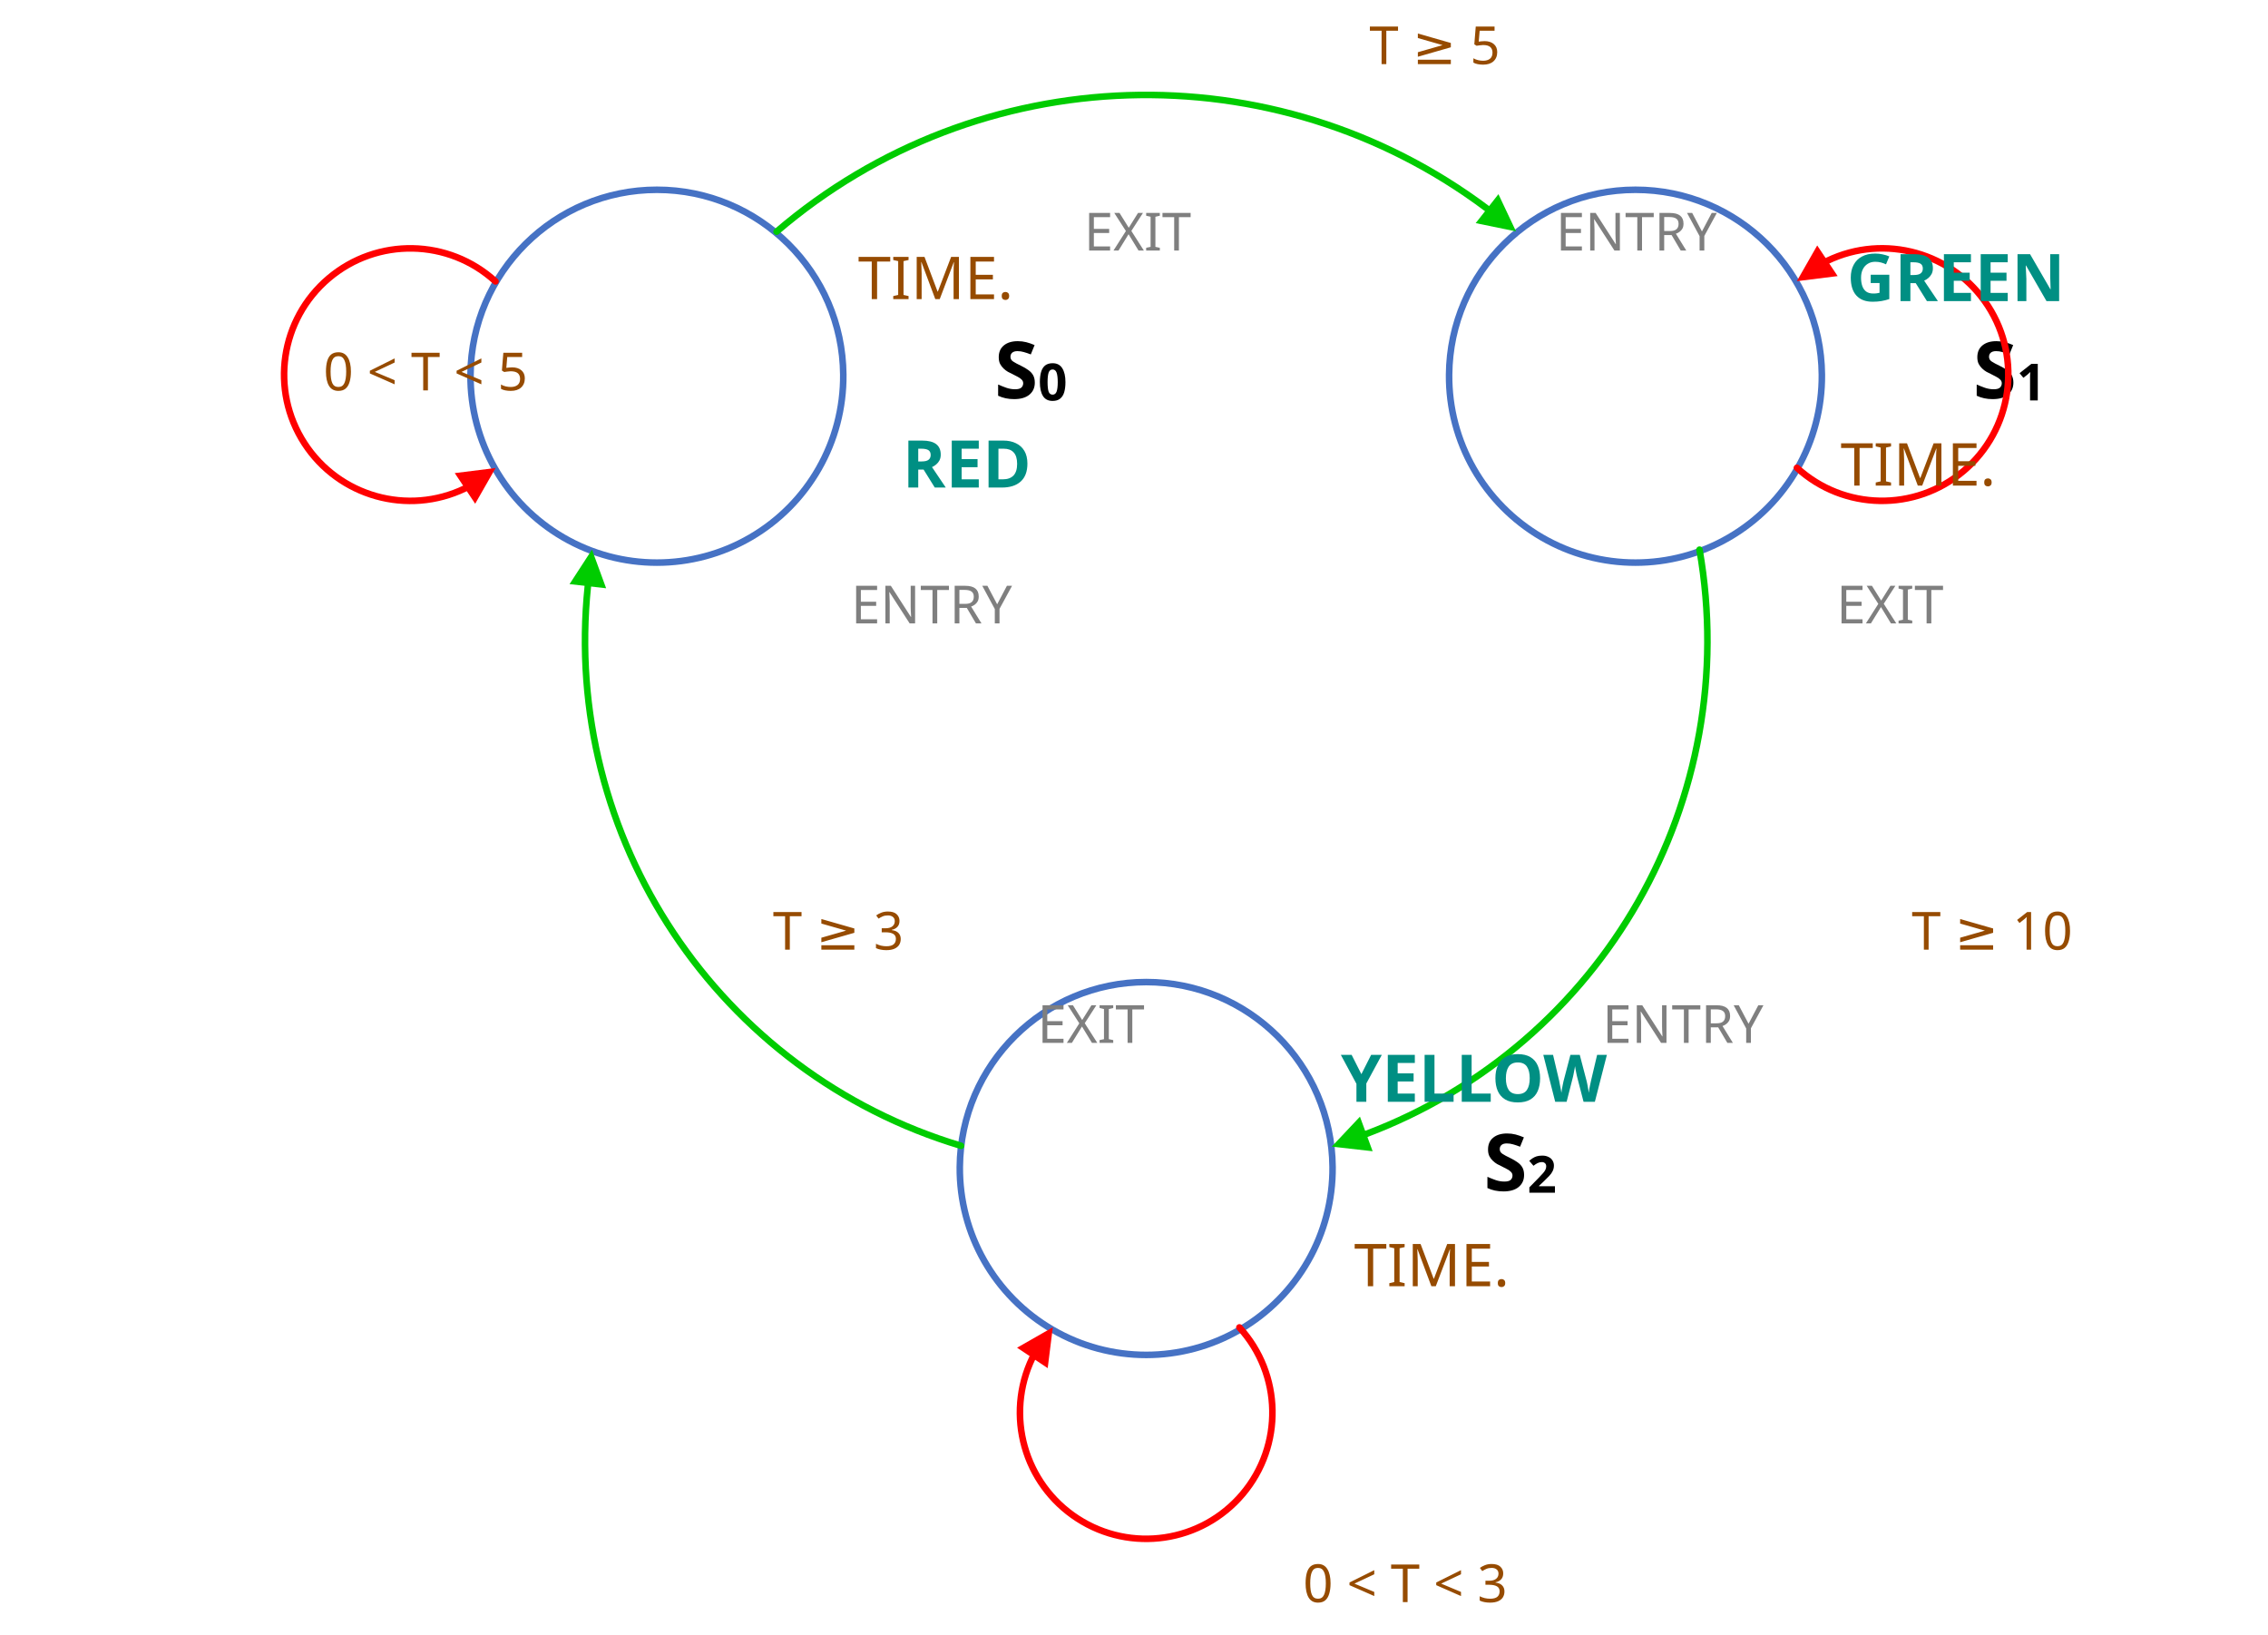
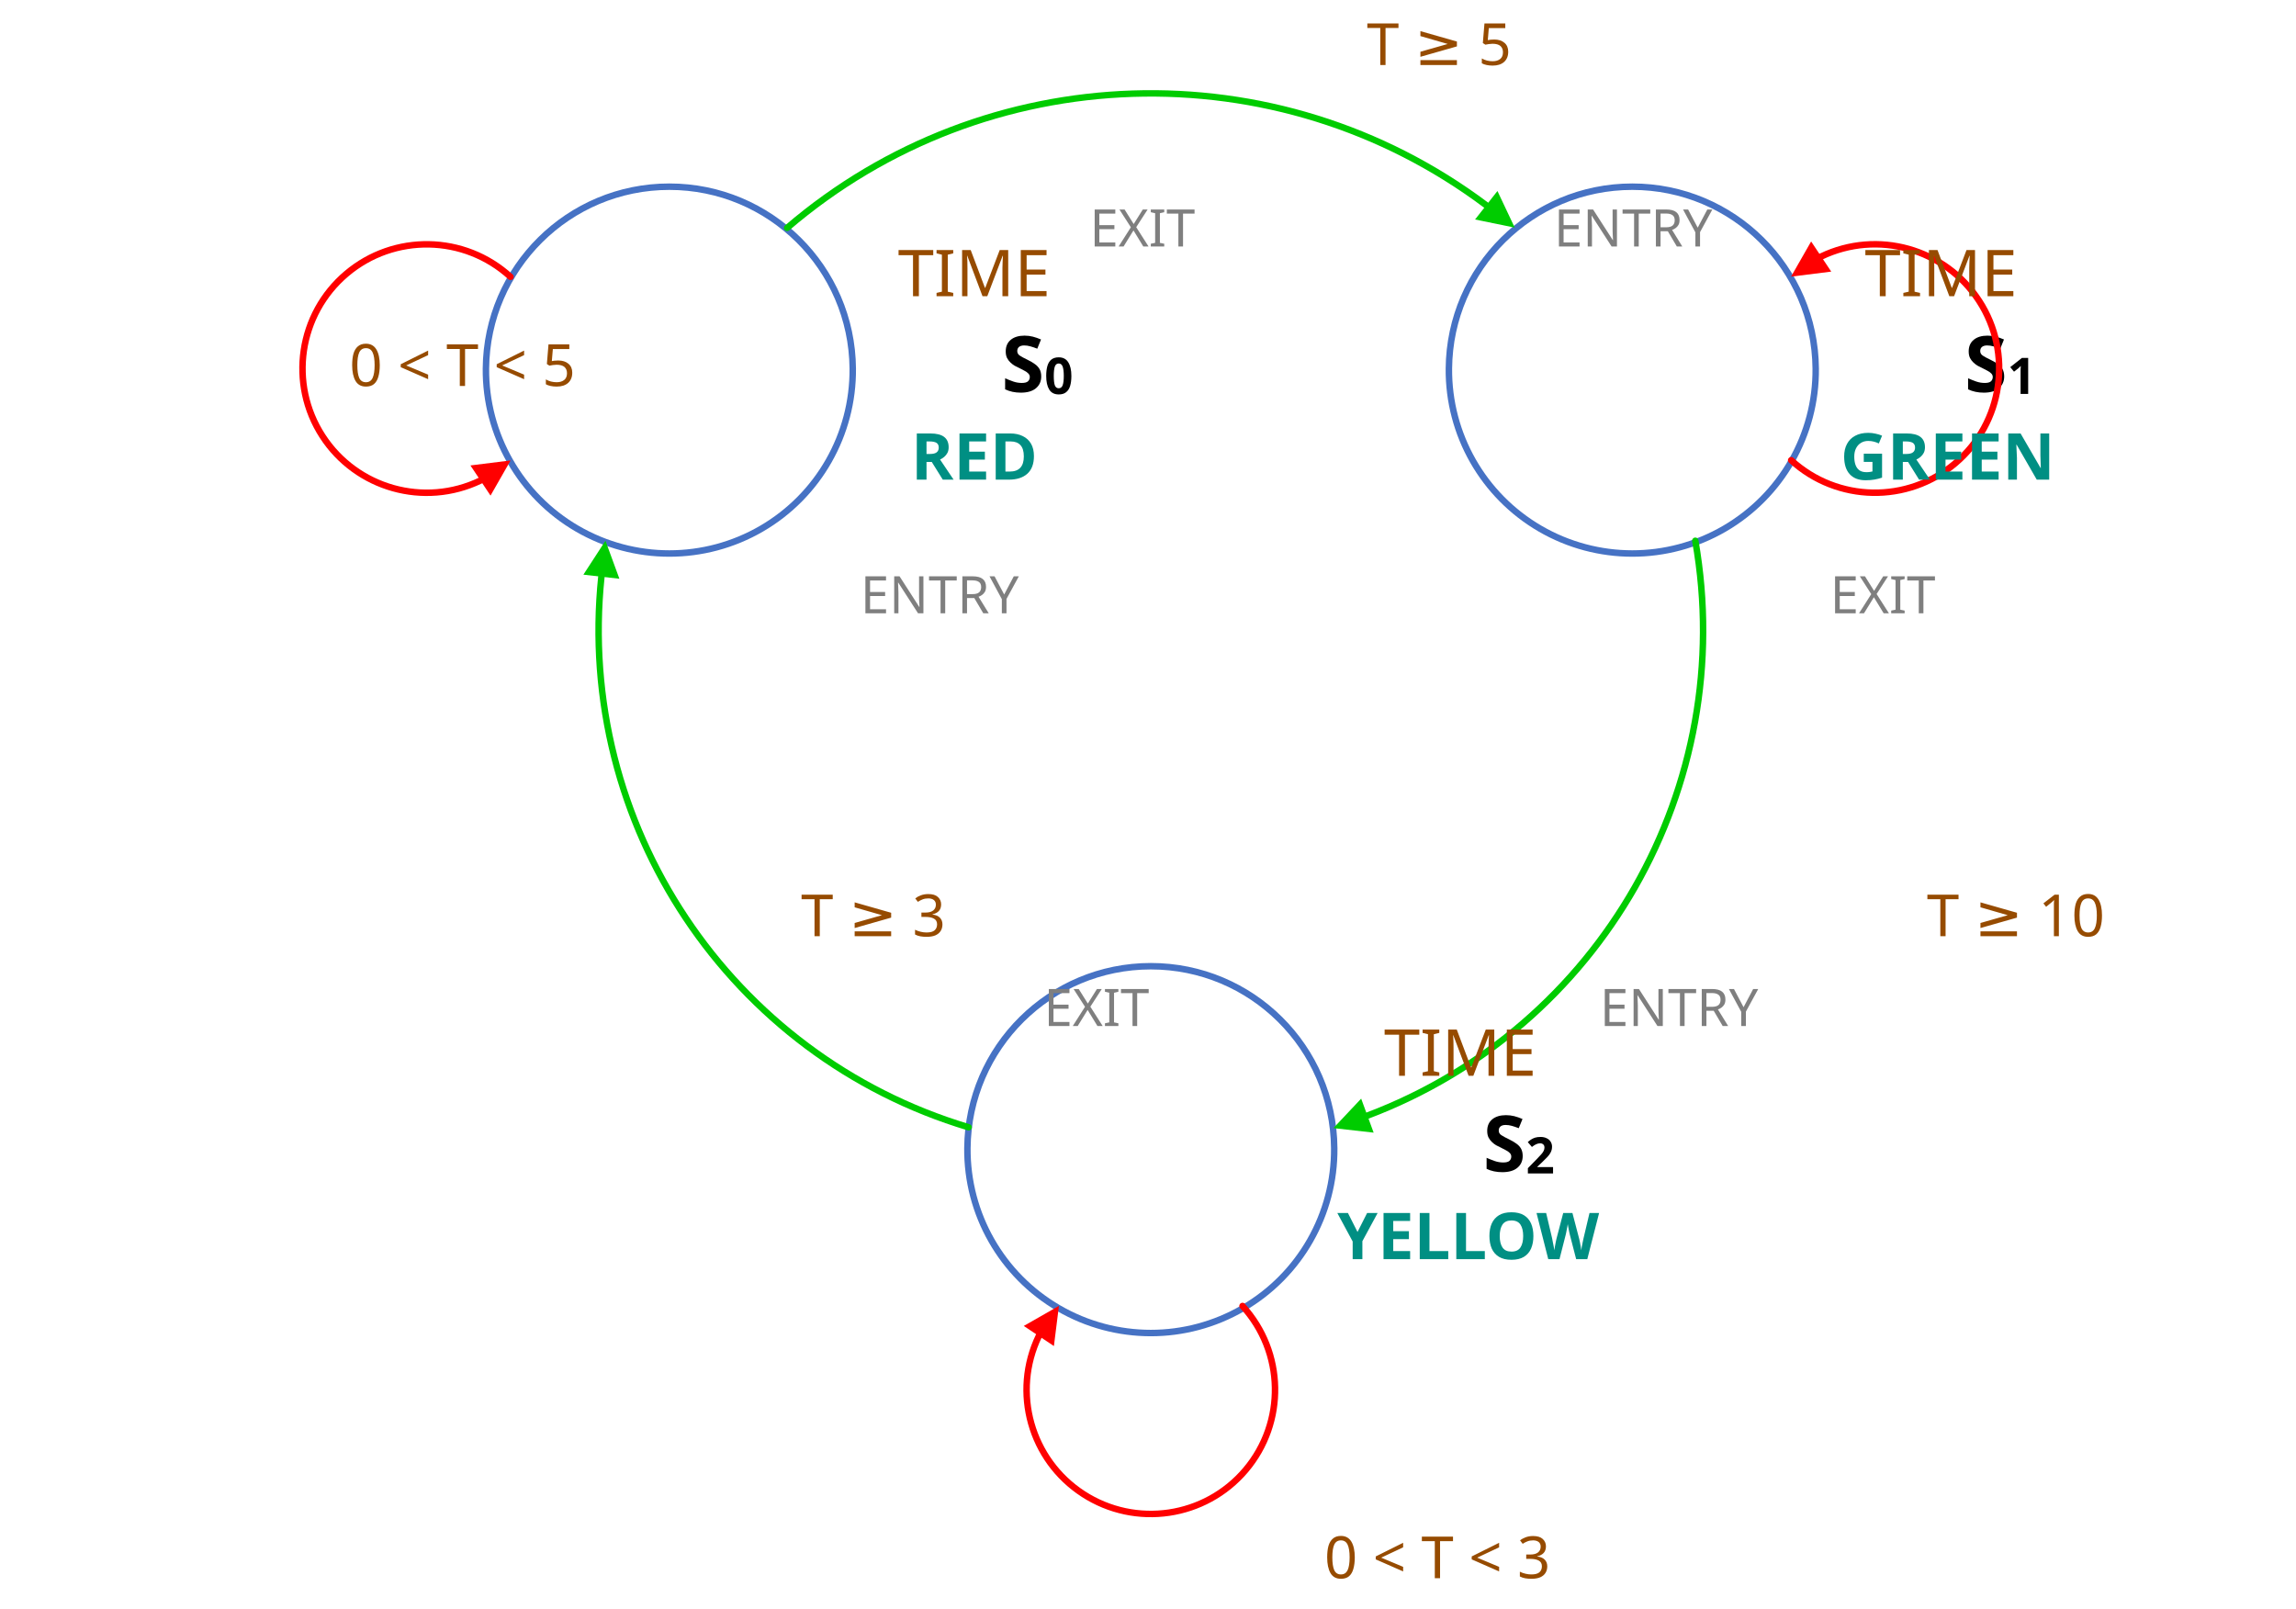
- <svg xmlns="http://www.w3.org/2000/svg" xmlns:ns1="http://schemas.microsoft.com/visio/2003/SVGExtensions/" xmlns:xlink="http://www.w3.org/1999/xlink" width="4.79in" height="3.452in" viewBox="0 0 344.909 248.531" xml:space="preserve" color-interpolation-filters="sRGB" class="st14">
+ <svg xmlns="http://www.w3.org/2000/svg" xmlns:ns1="http://schemas.microsoft.com/visio/2003/SVGExtensions/" xmlns:xlink="http://www.w3.org/1999/xlink" width="4.928in" height="3.452in" viewBox="0 0 354.831 248.531" xml:space="preserve" color-interpolation-filters="sRGB" class="st14">
  <ns1:documentProperties ns1:langID="1033" ns1:viewMarkup="false" />
  <style type="text/css">
	
		.st1 {fill:none;stroke:#4672c4;stroke-width:1}
		.st2 {fill:#000000;font-family:Calibri;font-size:1em;font-weight:bold}
		.st3 {baseline-shift:-32.494%;font-size:0.65em}
		.st4 {marker-end:url(#mrkr4-18);stroke:#ff0000;stroke-linecap:round;stroke-linejoin:round;stroke-width:1}
		.st5 {fill:#ff0000;fill-opacity:1;stroke:#ff0000;stroke-opacity:1;stroke-width:0.357}
		.st6 {fill:none;stroke:none;stroke-width:0.25}
- 		.st7 {fill:#964b00;font-family:Calibri;font-size:0.667em}
+ 		.st7 {fill:#964b00;font-family:Calibri;font-size:0.75em}
		.st8 {marker-end:url(#mrkr4-40);stroke:#00cc00;stroke-linecap:round;stroke-linejoin:round;stroke-width:1}
		.st9 {fill:#00cc00;fill-opacity:1;stroke:#00cc00;stroke-opacity:1;stroke-width:0.357}
		.st10 {fill:none;stroke:none;stroke-width:1}
		.st11 {fill:#7f7f7f;font-family:Calibri;font-size:0.667em}
- 		.st12 {fill:#964b00;font-family:Calibri;font-size:0.75em}
+ 		.st12 {fill:#964b00;font-family:Calibri;font-size:0.833em}
		.st13 {fill:#008f83;font-family:Calibri;font-size:0.833em;font-weight:bold}
		.st14 {fill:none;fill-rule:evenodd;font-size:12px;overflow:visible;stroke-linecap:square;stroke-miterlimit:3}
	
	</style>
  <defs id="Markers">
    <g id="lend4">
      <path d="M 2 1 L 0 0 L 2 -1 L 2 1 " style="stroke:none" />
    </g>
    <marker id="mrkr4-18" class="st5" ns1:arrowType="4" ns1:arrowSize="1" ns1:setback="5.24" refX="-5.24" orient="auto" markerUnits="strokeWidth" overflow="visible">
      <use xlink:href="#lend4" transform="scale(-2.8,-2.8) " />
    </marker>
    <marker id="mrkr4-40" class="st9" ns1:arrowType="4" ns1:arrowSize="1" ns1:setback="5.24" refX="-5.24" orient="auto" markerUnits="strokeWidth" overflow="visible">
      <use xlink:href="#lend4" transform="scale(-2.8,-2.8) " />
    </marker>
  </defs>
  <g ns1:mID="0" ns1:index="1" ns1:groupContext="foregroundPage">
    <ns1:pageProperties ns1:drawingScale="0.0393701" ns1:pageScale="0.0393701" ns1:drawingUnits="24" ns1:shadowOffsetX="8.50394" ns1:shadowOffsetY="-8.50394" />
    <ns1:layer ns1:name="Flowchart" ns1:index="0" />
    <ns1:layer ns1:name="Connector" ns1:index="1" />
-     <g id="shape4-1" ns1:mID="4" ns1:groupContext="shape" ns1:layerMember="0" transform="translate(71.5535,-163.242)">
+     <g id="shape4-1" ns1:mID="4" ns1:groupContext="shape" ns1:layerMember="0" transform="translate(75.0968,-163.242)">
      <ns1:custProps>
        <ns1:cp ns1:nameU="Cost" ns1:lbl="Cost" ns1:type="7" ns1:format="@" ns1:langID="1033" />
        <ns1:cp ns1:nameU="Duration" ns1:lbl="Duration" ns1:type="2" ns1:langID="1033" />
        <ns1:cp ns1:nameU="Resources" ns1:lbl="Resources" ns1:langID="1033" />
      </ns1:custProps>
      <ns1:userDefs>
        <ns1:ud ns1:nameU="visVersion" ns1:val="VT0(15):26" />
      </ns1:userDefs>
      <ns1:textBlock ns1:margins="rect(1,1,1,1)" ns1:tabSpace="42.5197" />
      <ns1:textRect cx="28.346" cy="220.185" width="56.7" height="56.693" />
      <path d="M0 220.19 A28.346 28.346 0 0 1 56.69 220.19 A28.346 28.346 0 1 1 0 220.19 Z" class="st1" />
      <text x="23.53" y="223.79" class="st2" ns1:langID="1033">
        <ns1:paragraph ns1:horizAlign="1" />
        <ns1:tabList />S<tspan dy="-0.284em" class="st3" ns1:langID="2057" ns1:baseFontSize="12">0</tspan>
      </text>
    </g>
-     <g id="shape10-5" ns1:mID="10" ns1:groupContext="shape" ns1:layerMember="0" transform="translate(220.372,-163.242)">
+     <g id="shape10-5" ns1:mID="10" ns1:groupContext="shape" ns1:layerMember="0" transform="translate(223.916,-163.242)">
      <ns1:custProps>
        <ns1:cp ns1:nameU="Cost" ns1:lbl="Cost" ns1:type="7" ns1:format="@" ns1:langID="1033" />
        <ns1:cp ns1:nameU="Duration" ns1:lbl="Duration" ns1:type="2" ns1:langID="1033" />
        <ns1:cp ns1:nameU="Resources" ns1:lbl="Resources" ns1:langID="1033" />
      </ns1:custProps>
      <ns1:userDefs>
        <ns1:ud ns1:nameU="visVersion" ns1:val="VT0(15):26" />
      </ns1:userDefs>
      <ns1:textBlock ns1:margins="rect(1,1,1,1)" ns1:tabSpace="42.5197" />
      <ns1:textRect cx="28.346" cy="220.185" width="56.7" height="56.693" />
      <path d="M0 220.19 A28.346 28.346 0 0 1 56.69 220.19 A28.346 28.346 0 1 1 0 220.19 Z" class="st1" />
      <text x="23.53" y="223.79" class="st2" ns1:langID="1033">
        <ns1:paragraph ns1:horizAlign="1" />
        <ns1:tabList />S<tspan dy="-0.284em" class="st3" ns1:baseFontSize="12">1</tspan>
      </text>
    </g>
-     <g id="shape11-9" ns1:mID="11" ns1:groupContext="shape" ns1:layerMember="0" transform="translate(145.963,-42.7697)">
+     <g id="shape11-9" ns1:mID="11" ns1:groupContext="shape" ns1:layerMember="0" transform="translate(149.506,-42.7697)">
      <ns1:custProps>
        <ns1:cp ns1:nameU="Cost" ns1:lbl="Cost" ns1:type="7" ns1:format="@" ns1:langID="1033" />
        <ns1:cp ns1:nameU="Duration" ns1:lbl="Duration" ns1:type="2" ns1:langID="1033" />
        <ns1:cp ns1:nameU="Resources" ns1:lbl="Resources" ns1:langID="1033" />
      </ns1:custProps>
      <ns1:userDefs>
        <ns1:ud ns1:nameU="visVersion" ns1:val="VT0(15):26" />
      </ns1:userDefs>
      <ns1:textBlock ns1:margins="rect(1,1,1,1)" ns1:tabSpace="42.5197" />
      <ns1:textRect cx="28.346" cy="220.185" width="56.7" height="56.693" />
      <path d="M0 220.19 A28.346 28.346 0 0 1 56.69 220.19 A28.346 28.346 0 1 1 0 220.19 Z" class="st1" />
      <text x="23.53" y="223.79" class="st2" ns1:langID="1033">
        <ns1:paragraph ns1:horizAlign="1" />
        <ns1:tabList />S<tspan dy="-0.284em" class="st3" ns1:baseFontSize="12">2</tspan>
      </text>
    </g>
-     <g id="shape42-13" ns1:mID="42" ns1:groupContext="shape" ns1:layerMember="1" transform="translate(99.8999,-191.589) scale(-1,1)">
+     <g id="shape42-13" ns1:mID="42" ns1:groupContext="shape" ns1:layerMember="1" transform="translate(103.443,-191.589) scale(-1,1)">
      <ns1:userDefs>
        <ns1:ud ns1:nameU="ScaleFactor" ns1:val="VT0(1):26" />
        <ns1:ud ns1:nameU="visVersion" ns1:val="VT0(15):26" />
      </ns1:userDefs>
      <path d="M24.55 234.36 A19.197 19.197 0 1 1 29.19 265.84 L28.89 265.64" class="st4" />
    </g>
    <g id="shape54-19" ns1:mID="54" ns1:groupContext="shape" transform="translate(0.25,-184.502)">
      <ns1:textBlock ns1:margins="rect(1,1,1,1)" ns1:tabSpace="42.5197" />
-       <ns1:textRect cx="21.26" cy="241.445" width="42.52" height="14.173" />
-       <rect x="0" y="234.358" width="42.52" height="14.173" class="st6" />
-       <text x="11.47" y="243.84" class="st7" ns1:langID="1033">
+       <ns1:textRect cx="23.032" cy="241.445" width="46.07" height="14.173" />
+       <rect x="0" y="234.358" width="46.063" height="14.173" class="st6" />
+       <text x="11.62" y="244.14" class="st7" ns1:langID="1033">
        <ns1:paragraph ns1:indentLeft="2.83" ns1:indentRight="2.83" ns1:horizAlign="2" />
        <ns1:tabList />0 &lt; T &lt; 5</text>
    </g>
-     <g id="shape84-22" ns1:mID="84" ns1:groupContext="shape" ns1:layerMember="1" transform="translate(248.719,305.474) scale(1,-1)">
+     <g id="shape84-22" ns1:mID="84" ns1:groupContext="shape" ns1:layerMember="1" transform="translate(252.262,305.474) scale(1,-1)">
      <ns1:userDefs>
        <ns1:ud ns1:nameU="ScaleFactor" ns1:val="VT0(1):26" />
        <ns1:ud ns1:nameU="visVersion" ns1:val="VT0(15):26" />
      </ns1:userDefs>
      <path d="M24.55 234.36 A19.197 19.197 0 1 1 29.19 265.84 L28.89 265.64" class="st4" />
    </g>
-     <g id="shape85-27" ns1:mID="85" ns1:groupContext="shape" transform="translate(304.974,-184.502)">
-       <ns1:textBlock ns1:margins="rect(1,1,1,1)" ns1:tabSpace="42.5197" />
-       <ns1:textRect cx="19.843" cy="241.445" width="39.69" height="14.173" />
-       <rect x="0" y="234.358" width="39.685" height="14.173" class="st6" />
-       <text x="3.83" y="243.84" class="st7" ns1:langID="1033">
+     <g id="shape85-27" ns1:mID="85" ns1:groupContext="shape" transform="translate(308.518,-184.502)">
+       <ns1:textBlock ns1:margins="rect(1,1,1,1)" ns1:tabSpace="42.5197" />
+       <ns1:textRect cx="23.032" cy="241.445" width="46.07" height="14.173" />
+       <rect x="0" y="234.358" width="46.063" height="14.173" class="st6" />
+       <text x="3.83" y="244.14" class="st7" ns1:langID="1033">
        <ns1:paragraph ns1:indentLeft="2.83" ns1:indentRight="2.83" />
        <ns1:tabList />0 &lt; T &lt; 10</text>
    </g>
-     <g id="shape86-30" ns1:mID="86" ns1:groupContext="shape" ns1:layerMember="1" transform="translate(422.841,177.274) rotate(90)">
+     <g id="shape86-30" ns1:mID="86" ns1:groupContext="shape" ns1:layerMember="1" transform="translate(426.384,177.274) rotate(90)">
      <ns1:userDefs>
        <ns1:ud ns1:nameU="ScaleFactor" ns1:val="VT0(1):26" />
        <ns1:ud ns1:nameU="visVersion" ns1:val="VT0(15):26" />
      </ns1:userDefs>
      <path d="M24.55 234.36 A19.197 19.197 0 1 1 29.19 265.84 L28.89 265.64" class="st4" />
    </g>
-     <g id="shape102-35" ns1:mID="102" ns1:groupContext="shape" ns1:layerMember="1" transform="translate(99.8999,-191.589)">
+     <g id="shape102-35" ns1:mID="102" ns1:groupContext="shape" ns1:layerMember="1" transform="translate(103.443,-191.589)">
      <ns1:userDefs>
        <ns1:ud ns1:nameU="ScaleFactor" ns1:val="VT0(1):26" />
        <ns1:ud ns1:nameU="visVersion" ns1:val="VT0(15):26" />
      </ns1:userDefs>
      <path d="M18.2 226.8 A86.368 86.368 0 0 1 126.25 223.3 L126.53 223.52" class="st8" />
    </g>
-     <g id="shape106-41" ns1:mID="106" ns1:groupContext="shape" ns1:layerMember="1" transform="translate(460.169,187.544) rotate(121.701)">
+     <g id="shape106-41" ns1:mID="106" ns1:groupContext="shape" ns1:layerMember="1" transform="translate(463.712,187.544) rotate(121.701)">
      <ns1:userDefs>
        <ns1:ud ns1:nameU="ScaleFactor" ns1:val="VT0(1):26" />
        <ns1:ud ns1:nameU="visVersion" ns1:val="VT0(15):26" />
      </ns1:userDefs>
      <path d="M17.53 226.26 A80.204 80.204 0 0 1 119.75 222.69 L120.03 222.91" class="st8" />
    </g>
-     <g id="shape108-46" ns1:mID="108" ns1:groupContext="shape" ns1:layerMember="1" transform="translate(-37.1407,308.017) rotate(-121.701)">
+     <g id="shape108-46" ns1:mID="108" ns1:groupContext="shape" ns1:layerMember="1" transform="translate(-33.5974,308.017) rotate(-121.701)">
      <ns1:userDefs>
        <ns1:ud ns1:nameU="ScaleFactor" ns1:val="VT0(1):26" />
        <ns1:ud ns1:nameU="visVersion" ns1:val="VT0(15):26" />
      </ns1:userDefs>
      <path d="M17.53 226.26 A80.204 80.204 0 0 1 119.75 222.69 L120.03 222.91" class="st8" />
    </g>
-     <g id="shape110-51" ns1:mID="110" ns1:groupContext="shape" transform="translate(153.05,-0.25)">
-       <ns1:textBlock ns1:margins="rect(1,1,1,1)" ns1:tabSpace="42.5197" />
-       <ns1:textRect cx="21.26" cy="241.445" width="42.52" height="14.173" />
-       <rect x="0" y="234.358" width="42.52" height="14.173" class="st6" />
-       <text x="7.65" y="243.84" class="st7" ns1:langID="1033">
+     <g id="shape110-51" ns1:mID="110" ns1:groupContext="shape" transform="translate(154.821,-0.25)">
+       <ns1:textBlock ns1:margins="rect(1,1,1,1)" ns1:tabSpace="42.5197" />
+       <ns1:textRect cx="23.032" cy="241.445" width="46.07" height="14.173" />
+       <rect x="0" y="234.358" width="46.063" height="14.173" class="st6" />
+       <text x="7.73" y="244.14" class="st7" ns1:langID="1033">
        <ns1:paragraph ns1:indentLeft="2.83" ns1:indentRight="2.83" ns1:horizAlign="1" />
        <ns1:tabList />0 &lt; T &lt; 3</text>
    </g>
-     <g id="shape111-54" ns1:mID="111" ns1:groupContext="shape" transform="translate(164.388,-234.108)">
+     <g id="shape111-54" ns1:mID="111" ns1:groupContext="shape" transform="translate(163.679,-234.108)">
      <ns1:textBlock ns1:margins="rect(1,1,1,1)" ns1:tabSpace="42.5197" />
      <ns1:textRect cx="14.173" cy="241.445" width="28.35" height="14.173" />
      <rect x="0" y="234.358" width="28.346" height="14.173" class="st6" />
-       <text x="6.4" y="243.84" class="st7" ns1:langID="1033">
+       <text x="5.42" y="244.14" class="st7" ns1:langID="1033">
        <ns1:paragraph ns1:indentLeft="2.83" ns1:indentRight="2.83" ns1:horizAlign="1" />
        <ns1:tabList />T ≥ 5</text>
    </g>
-     <g id="shape113-57" ns1:mID="113" ns1:groupContext="shape" transform="translate(249.428,-99.4626)">
-       <ns1:textBlock ns1:margins="rect(1,1,1,1)" ns1:tabSpace="42.5197" />
-       <ns1:textRect cx="14.173" cy="241.445" width="28.35" height="14.173" />
-       <rect x="0" y="234.358" width="28.346" height="14.173" class="st6" />
-       <text x="3.83" y="243.84" class="st7" ns1:langID="1033">
+     <g id="shape113-57" ns1:mID="113" ns1:groupContext="shape" transform="translate(251.825,-99.4626)">
+       <ns1:textBlock ns1:margins="rect(1,1,1,1)" ns1:tabSpace="42.5197" />
+       <ns1:textRect cx="21.26" cy="241.445" width="42.52" height="14.173" />
+       <rect x="0" y="234.358" width="42.52" height="14.173" class="st6" />
+       <text x="3.83" y="244.14" class="st7" ns1:langID="1033">
        <ns1:paragraph ns1:indentLeft="2.83" ns1:indentRight="2.83" />
        <ns1:tabList />T ≥ 10</text>
    </g>
-     <g id="shape115-60" ns1:mID="115" ns1:groupContext="shape" transform="translate(65.1755,-99.4626)">
+     <g id="shape115-60" ns1:mID="115" ns1:groupContext="shape" transform="translate(68.7189,-99.4626)">
      <ns1:textBlock ns1:margins="rect(1,1,1,1)" ns1:tabSpace="42.5197" />
      <ns1:textRect cx="17.143" cy="241.445" width="34.29" height="14.173" />
      <rect x="0" y="234.358" width="34.287" height="14.173" class="st6" />
-       <text x="14.9" y="243.84" class="st7" ns1:langID="1033">
+       <text x="12.95" y="244.14" class="st7" ns1:langID="1033">
        <ns1:paragraph ns1:indentLeft="2.83" ns1:indentRight="2.83" ns1:horizAlign="2" />
        <ns1:tabList />T ≥ 3</text>
    </g>
-     <g id="shape203-63" ns1:mID="203" ns1:groupContext="shape" transform="translate(219.935,-149.069)">
+     <g id="shape203-63" ns1:mID="203" ns1:groupContext="shape" transform="translate(223.478,-149.069)">
      <ns1:textBlock ns1:margins="rect(1,1,1,1)" ns1:tabSpace="42.5197" />
      <ns1:textRect cx="21.26" cy="241.445" width="42.52" height="14.173" />
      <rect x="0" y="234.358" width="42.52" height="14.173" class="st10" />
      <text x="21.88" y="243.84" class="st11" ns1:langID="1033">
        <ns1:paragraph ns1:indentLeft="5.67" ns1:indentRight="5.67" ns1:horizAlign="2" />
        <ns1:tabList />EXIT</text>
    </g>
-     <g id="shape204-66" ns1:mID="204" ns1:groupContext="shape" transform="translate(184.502,-205.762)">
+     <g id="shape204-66" ns1:mID="204" ns1:groupContext="shape" transform="translate(188.045,-205.762)">
      <ns1:textBlock ns1:margins="rect(1,1,1,1)" ns1:tabSpace="42.5197" />
      <ns1:textRect cx="21.26" cy="241.445" width="42.52" height="14.173" />
      <rect x="0" y="234.358" width="42.52" height="14.173" class="st10" />
      <text x="14.64" y="243.84" class="st11" ns1:langID="1033">
        <ns1:paragraph ns1:indentLeft="5.67" ns1:indentRight="5.67" ns1:horizAlign="2" />
        <ns1:tabList />ENTRY</text>
    </g>
-     <g id="shape205-69" ns1:mID="205" ns1:groupContext="shape" transform="translate(113.636,-85.2894)">
+     <g id="shape205-69" ns1:mID="205" ns1:groupContext="shape" transform="translate(117.179,-85.2894)">
      <ns1:textBlock ns1:margins="rect(1,1,1,1)" ns1:tabSpace="42.5197" />
      <ns1:textRect cx="21.26" cy="241.445" width="42.52" height="14.173" />
      <rect x="0" y="234.358" width="42.52" height="14.173" class="st10" />
      <text x="6.67" y="243.84" class="st11" ns1:langID="1033">
        <ns1:paragraph ns1:indentLeft="5.67" ns1:indentRight="5.67" />
        <ns1:tabList />EXIT</text>
    </g>
-     <g id="shape206-72" ns1:mID="206" ns1:groupContext="shape" transform="translate(191.589,-85.2894)">
+     <g id="shape206-72" ns1:mID="206" ns1:groupContext="shape" transform="translate(195.132,-85.2894)">
      <ns1:textBlock ns1:margins="rect(1,1,1,1)" ns1:tabSpace="42.5197" />
      <ns1:textRect cx="21.26" cy="241.445" width="42.52" height="14.173" />
      <rect x="0" y="234.358" width="42.52" height="14.173" class="st10" />
      <text x="14.64" y="243.84" class="st11" ns1:langID="1033">
        <ns1:paragraph ns1:indentLeft="5.67" ns1:indentRight="5.67" ns1:horizAlign="2" />
        <ns1:tabList />ENTRY</text>
    </g>
-     <g id="shape207-75" ns1:mID="207" ns1:groupContext="shape" transform="translate(85.2894,-149.069)">
+     <g id="shape207-75" ns1:mID="207" ns1:groupContext="shape" transform="translate(88.8327,-149.069)">
      <ns1:textBlock ns1:margins="rect(1,1,1,1)" ns1:tabSpace="42.5197" />
      <ns1:textRect cx="21.26" cy="241.445" width="42.52" height="14.173" />
      <rect x="0" y="234.358" width="42.52" height="14.173" class="st10" />
      <text x="6.67" y="243.84" class="st11" ns1:langID="1033">
        <ns1:paragraph ns1:indentLeft="5.67" ns1:indentRight="5.67" />
        <ns1:tabList />ENTRY</text>
    </g>
-     <g id="shape208-78" ns1:mID="208" ns1:groupContext="shape" transform="translate(120.722,-205.762)">
+     <g id="shape208-78" ns1:mID="208" ns1:groupContext="shape" transform="translate(124.266,-205.762)">
      <ns1:textBlock ns1:margins="rect(1,1,1,1)" ns1:tabSpace="42.5197" />
      <ns1:textRect cx="21.26" cy="241.445" width="42.52" height="14.173" />
      <rect x="0" y="234.358" width="42.52" height="14.173" class="st10" />
      <text x="6.67" y="243.84" class="st11" ns1:langID="1033">
        <ns1:paragraph ns1:indentLeft="5.67" ns1:indentRight="5.67" />
        <ns1:tabList />EXIT</text>
    </g>
-     <g id="shape278-81" ns1:mID="278" ns1:groupContext="shape" transform="translate(70.5218,-191.589)">
-       <ns1:textBlock ns1:margins="rect(1,1,1,1)" ns1:tabSpace="42.5197" />
-       <ns1:textRect cx="28.346" cy="234.358" width="56.7" height="28.346" />
-       <rect x="0" y="220.185" width="56.693" height="28.346" class="st10" />
-       <text x="17.84" y="237.06" class="st12" ns1:langID="1033">
-         <ns1:paragraph ns1:indentLeft="5.67" ns1:indentRight="5.67" ns1:horizAlign="1" />
-         <ns1:tabList />TIME.</text>
-     </g>
-     <g id="shape282-84" ns1:mID="282" ns1:groupContext="shape" transform="translate(70.5218,-163.242)">
+     <g id="shape278-81" ns1:mID="278" ns1:groupContext="shape" transform="translate(74.0651,-191.589)">
+       <ns1:textBlock ns1:margins="rect(1,1,1,1)" ns1:tabSpace="42.5197" />
+       <ns1:textRect cx="28.346" cy="234.358" width="56.7" height="28.346" />
+       <rect x="0" y="220.185" width="56.693" height="28.346" class="st10" />
+       <text x="17.93" y="237.36" class="st12" ns1:langID="1033">
+         <ns1:paragraph ns1:indentLeft="5.67" ns1:indentRight="5.67" ns1:horizAlign="1" />
+         <ns1:tabList />TIME</text>
+     </g>
+     <g id="shape282-84" ns1:mID="282" ns1:groupContext="shape" transform="translate(74.0651,-163.242)">
      <ns1:textBlock ns1:margins="rect(1,1,1,1)" ns1:tabSpace="42.5197" />
      <ns1:textRect cx="28.346" cy="234.358" width="56.7" height="28.346" />
      <rect x="0" y="220.185" width="56.693" height="28.346" class="st10" />
      <text x="19.94" y="237.36" class="st13" ns1:langID="1033">
        <ns1:paragraph ns1:indentLeft="5.67" ns1:indentRight="5.67" ns1:horizAlign="1" />
        <ns1:tabList />RED</text>
    </g>
-     <g id="shape288-87" ns1:mID="288" ns1:groupContext="shape" transform="translate(219.935,-191.589)">
+     <g id="shape288-87" ns1:mID="288" ns1:groupContext="shape" transform="translate(223.478,-163.242)">
      <ns1:textBlock ns1:margins="rect(1,1,1,1)" ns1:tabSpace="42.5197" />
      <ns1:textRect cx="28.346" cy="234.358" width="56.7" height="28.346" />
      <rect x="0" y="220.185" width="56.693" height="28.346" class="st10" />
      <text x="14.17" y="237.36" class="st13" ns1:langID="1033">
        <ns1:paragraph ns1:indentLeft="5.67" ns1:indentRight="5.67" ns1:horizAlign="1" />
        <ns1:tabList />GREEN</text>
    </g>
-     <g id="shape289-90" ns1:mID="289" ns1:groupContext="shape" transform="translate(219.935,-163.242)">
-       <ns1:textBlock ns1:margins="rect(1,1,1,1)" ns1:tabSpace="42.5197" />
-       <ns1:textRect cx="28.346" cy="234.358" width="56.7" height="28.346" />
-       <rect x="0" y="220.185" width="56.693" height="28.346" class="st10" />
-       <text x="17.84" y="237.06" class="st12" ns1:langID="1033">
-         <ns1:paragraph ns1:indentLeft="5.67" ns1:indentRight="5.67" ns1:horizAlign="1" />
-         <ns1:tabList />TIME.</text>
-     </g>
-     <g id="shape290-93" ns1:mID="290" ns1:groupContext="shape" transform="translate(145.963,-41.4941)">
-       <ns1:textBlock ns1:margins="rect(1,1,1,1)" ns1:tabSpace="42.5197" />
-       <ns1:textRect cx="28.346" cy="234.358" width="56.7" height="28.346" />
-       <rect x="0" y="220.185" width="56.693" height="28.346" class="st10" />
-       <text x="17.84" y="237.06" class="st12" ns1:langID="1033">
-         <ns1:paragraph ns1:indentLeft="5.67" ns1:indentRight="5.67" ns1:horizAlign="1" />
-         <ns1:tabList />TIME.</text>
-     </g>
-     <g id="shape292-96" ns1:mID="292" ns1:groupContext="shape" transform="translate(145.963,-69.8405)">
+     <g id="shape289-90" ns1:mID="289" ns1:groupContext="shape" transform="translate(223.478,-191.589)">
+       <ns1:textBlock ns1:margins="rect(1,1,1,1)" ns1:tabSpace="42.5197" />
+       <ns1:textRect cx="28.346" cy="234.358" width="56.7" height="28.346" />
+       <rect x="0" y="220.185" width="56.693" height="28.346" class="st10" />
+       <text x="17.93" y="237.36" class="st12" ns1:langID="1033">
+         <ns1:paragraph ns1:indentLeft="5.67" ns1:indentRight="5.67" ns1:horizAlign="1" />
+         <ns1:tabList />TIME</text>
+     </g>
+     <g id="shape290-93" ns1:mID="290" ns1:groupContext="shape" transform="translate(149.183,-71.1161)">
+       <ns1:textBlock ns1:margins="rect(1,1,1,1)" ns1:tabSpace="42.5197" />
+       <ns1:textRect cx="28.346" cy="234.358" width="56.7" height="28.346" />
+       <rect x="0" y="220.185" width="56.693" height="28.346" class="st10" />
+       <text x="17.93" y="237.36" class="st12" ns1:langID="1033">
+         <ns1:paragraph ns1:indentLeft="5.67" ns1:indentRight="5.67" ns1:horizAlign="1" />
+         <ns1:tabList />TIME</text>
+     </g>
+     <g id="shape292-96" ns1:mID="292" ns1:groupContext="shape" transform="translate(148.726,-42.7697)">
      <ns1:textBlock ns1:margins="rect(1,1,1,1)" ns1:tabSpace="42.5197" />
      <ns1:textRect cx="28.346" cy="234.358" width="56.7" height="28.346" />
      <rect x="0" y="220.185" width="56.693" height="28.346" class="st10" />
      <text x="11.17" y="237.36" class="st13" ns1:langID="1033">
        <ns1:paragraph ns1:indentLeft="5.67" ns1:indentRight="5.67" ns1:horizAlign="1" />
        <ns1:tabList />YELLOW</text>
    </g>
  </g>
</svg>
